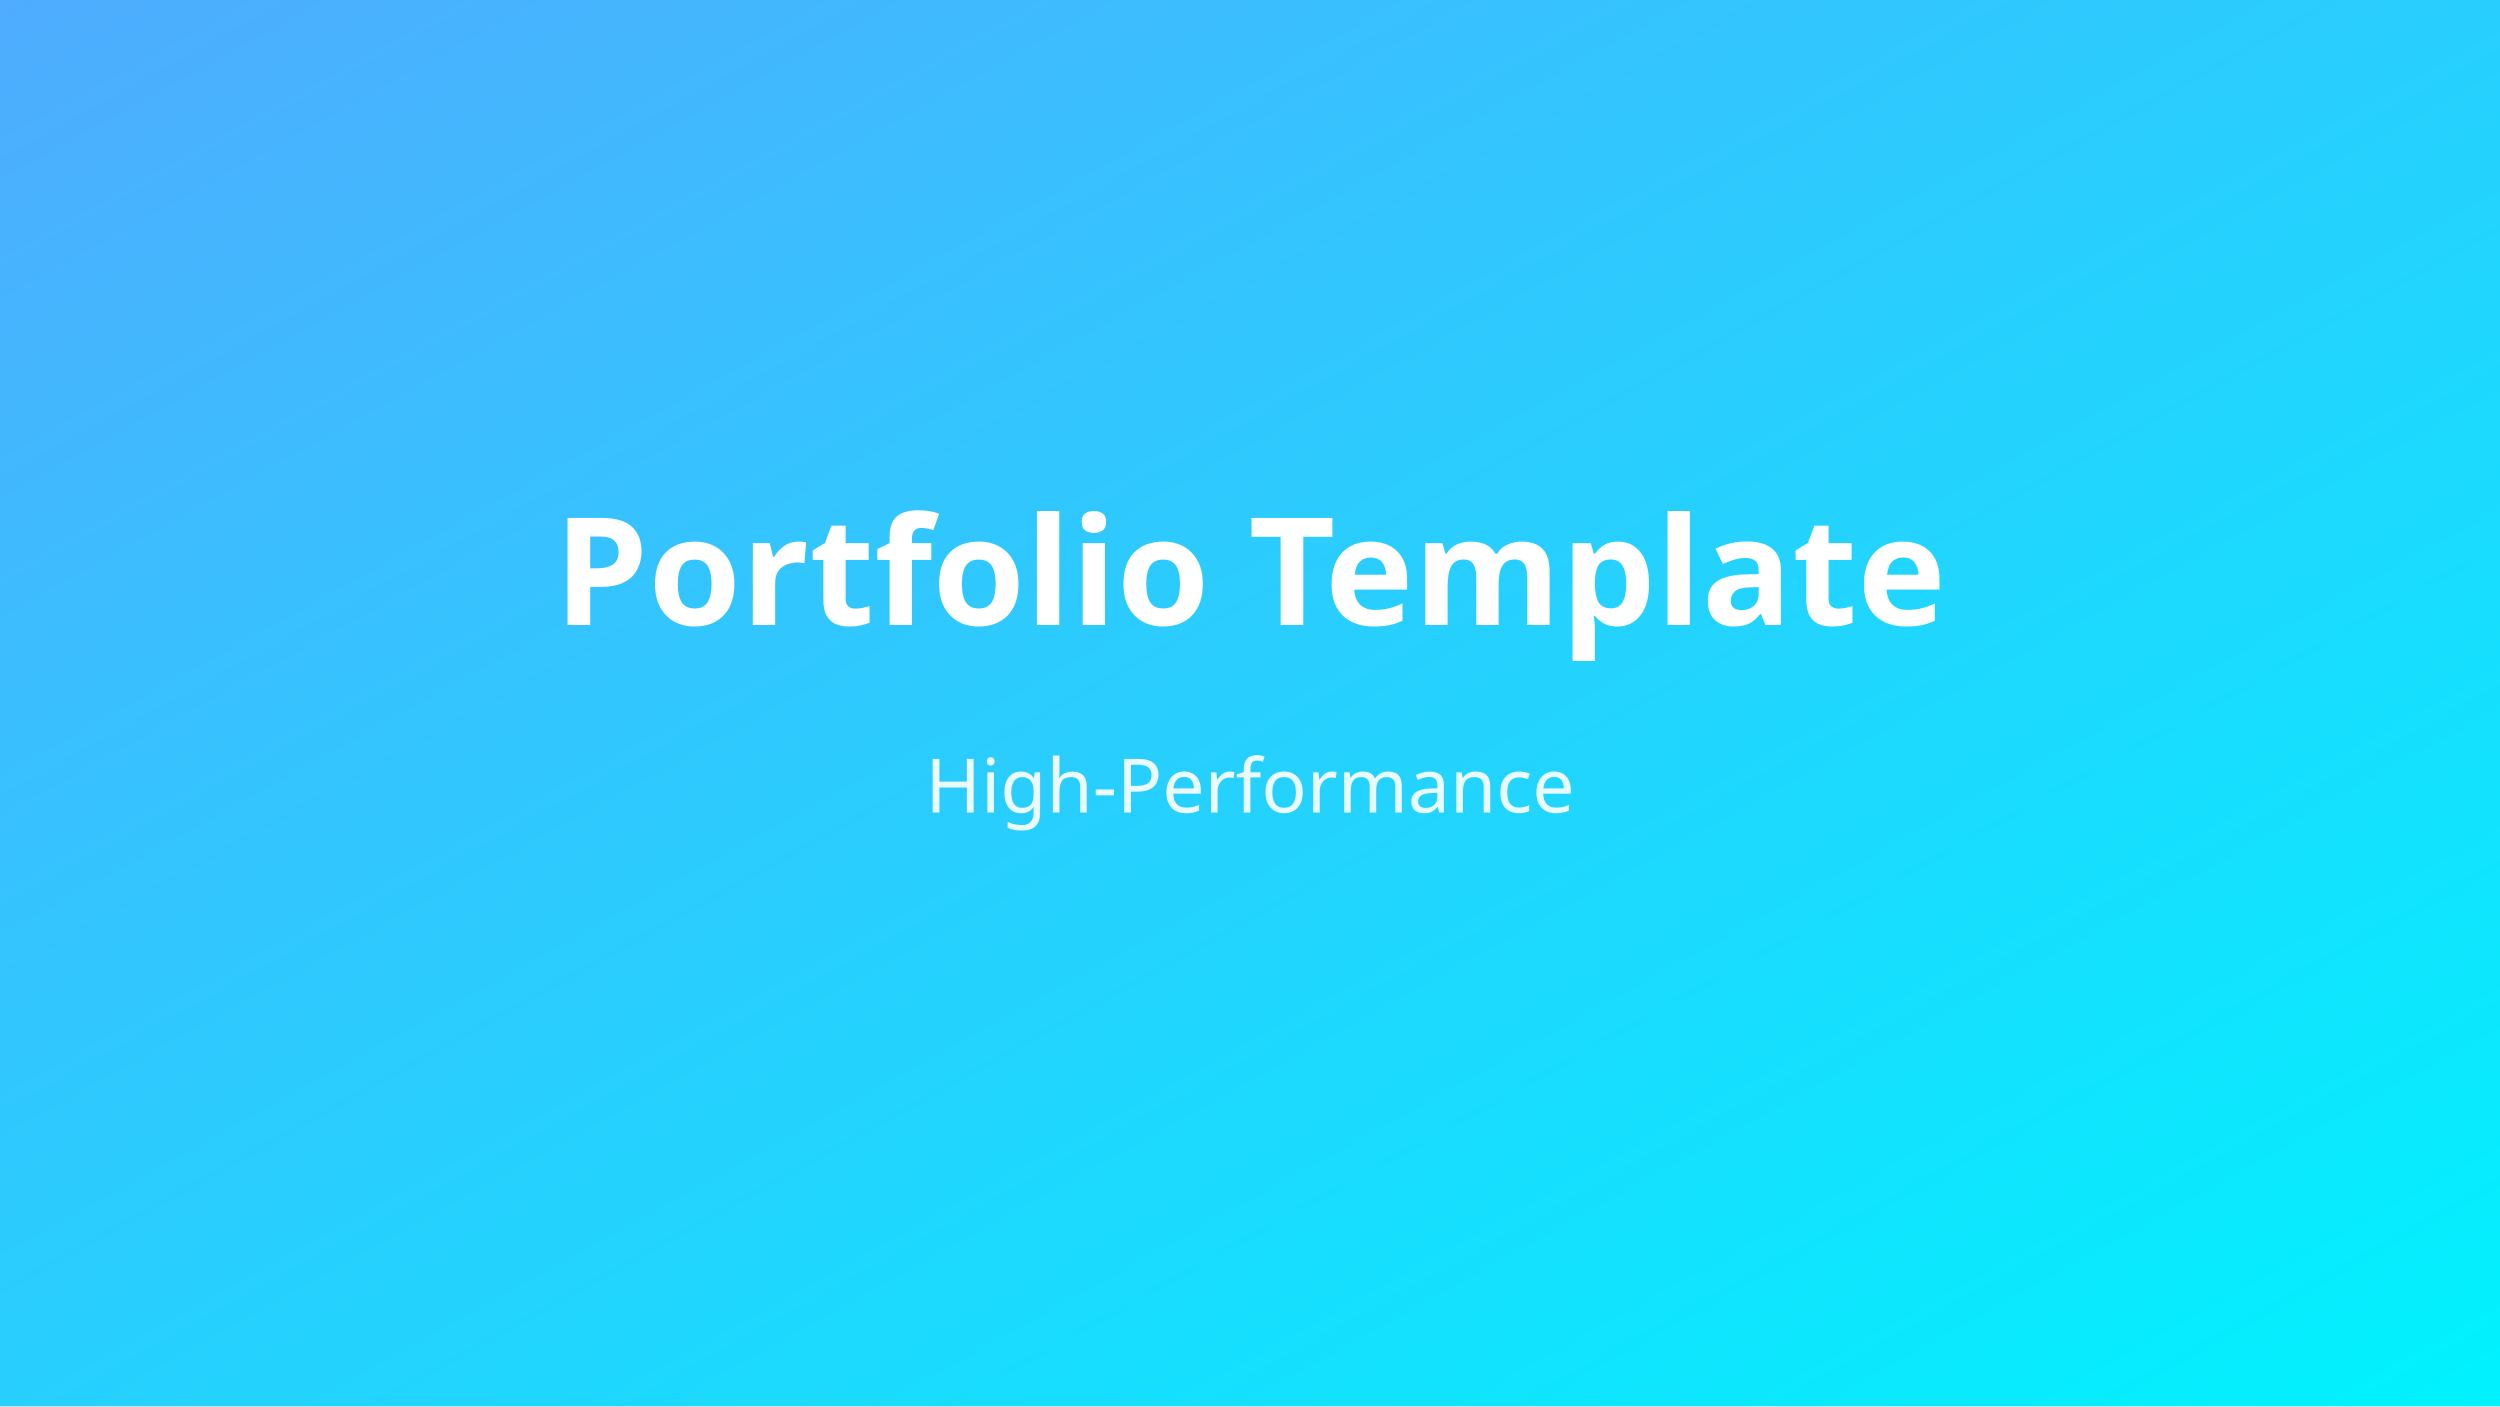
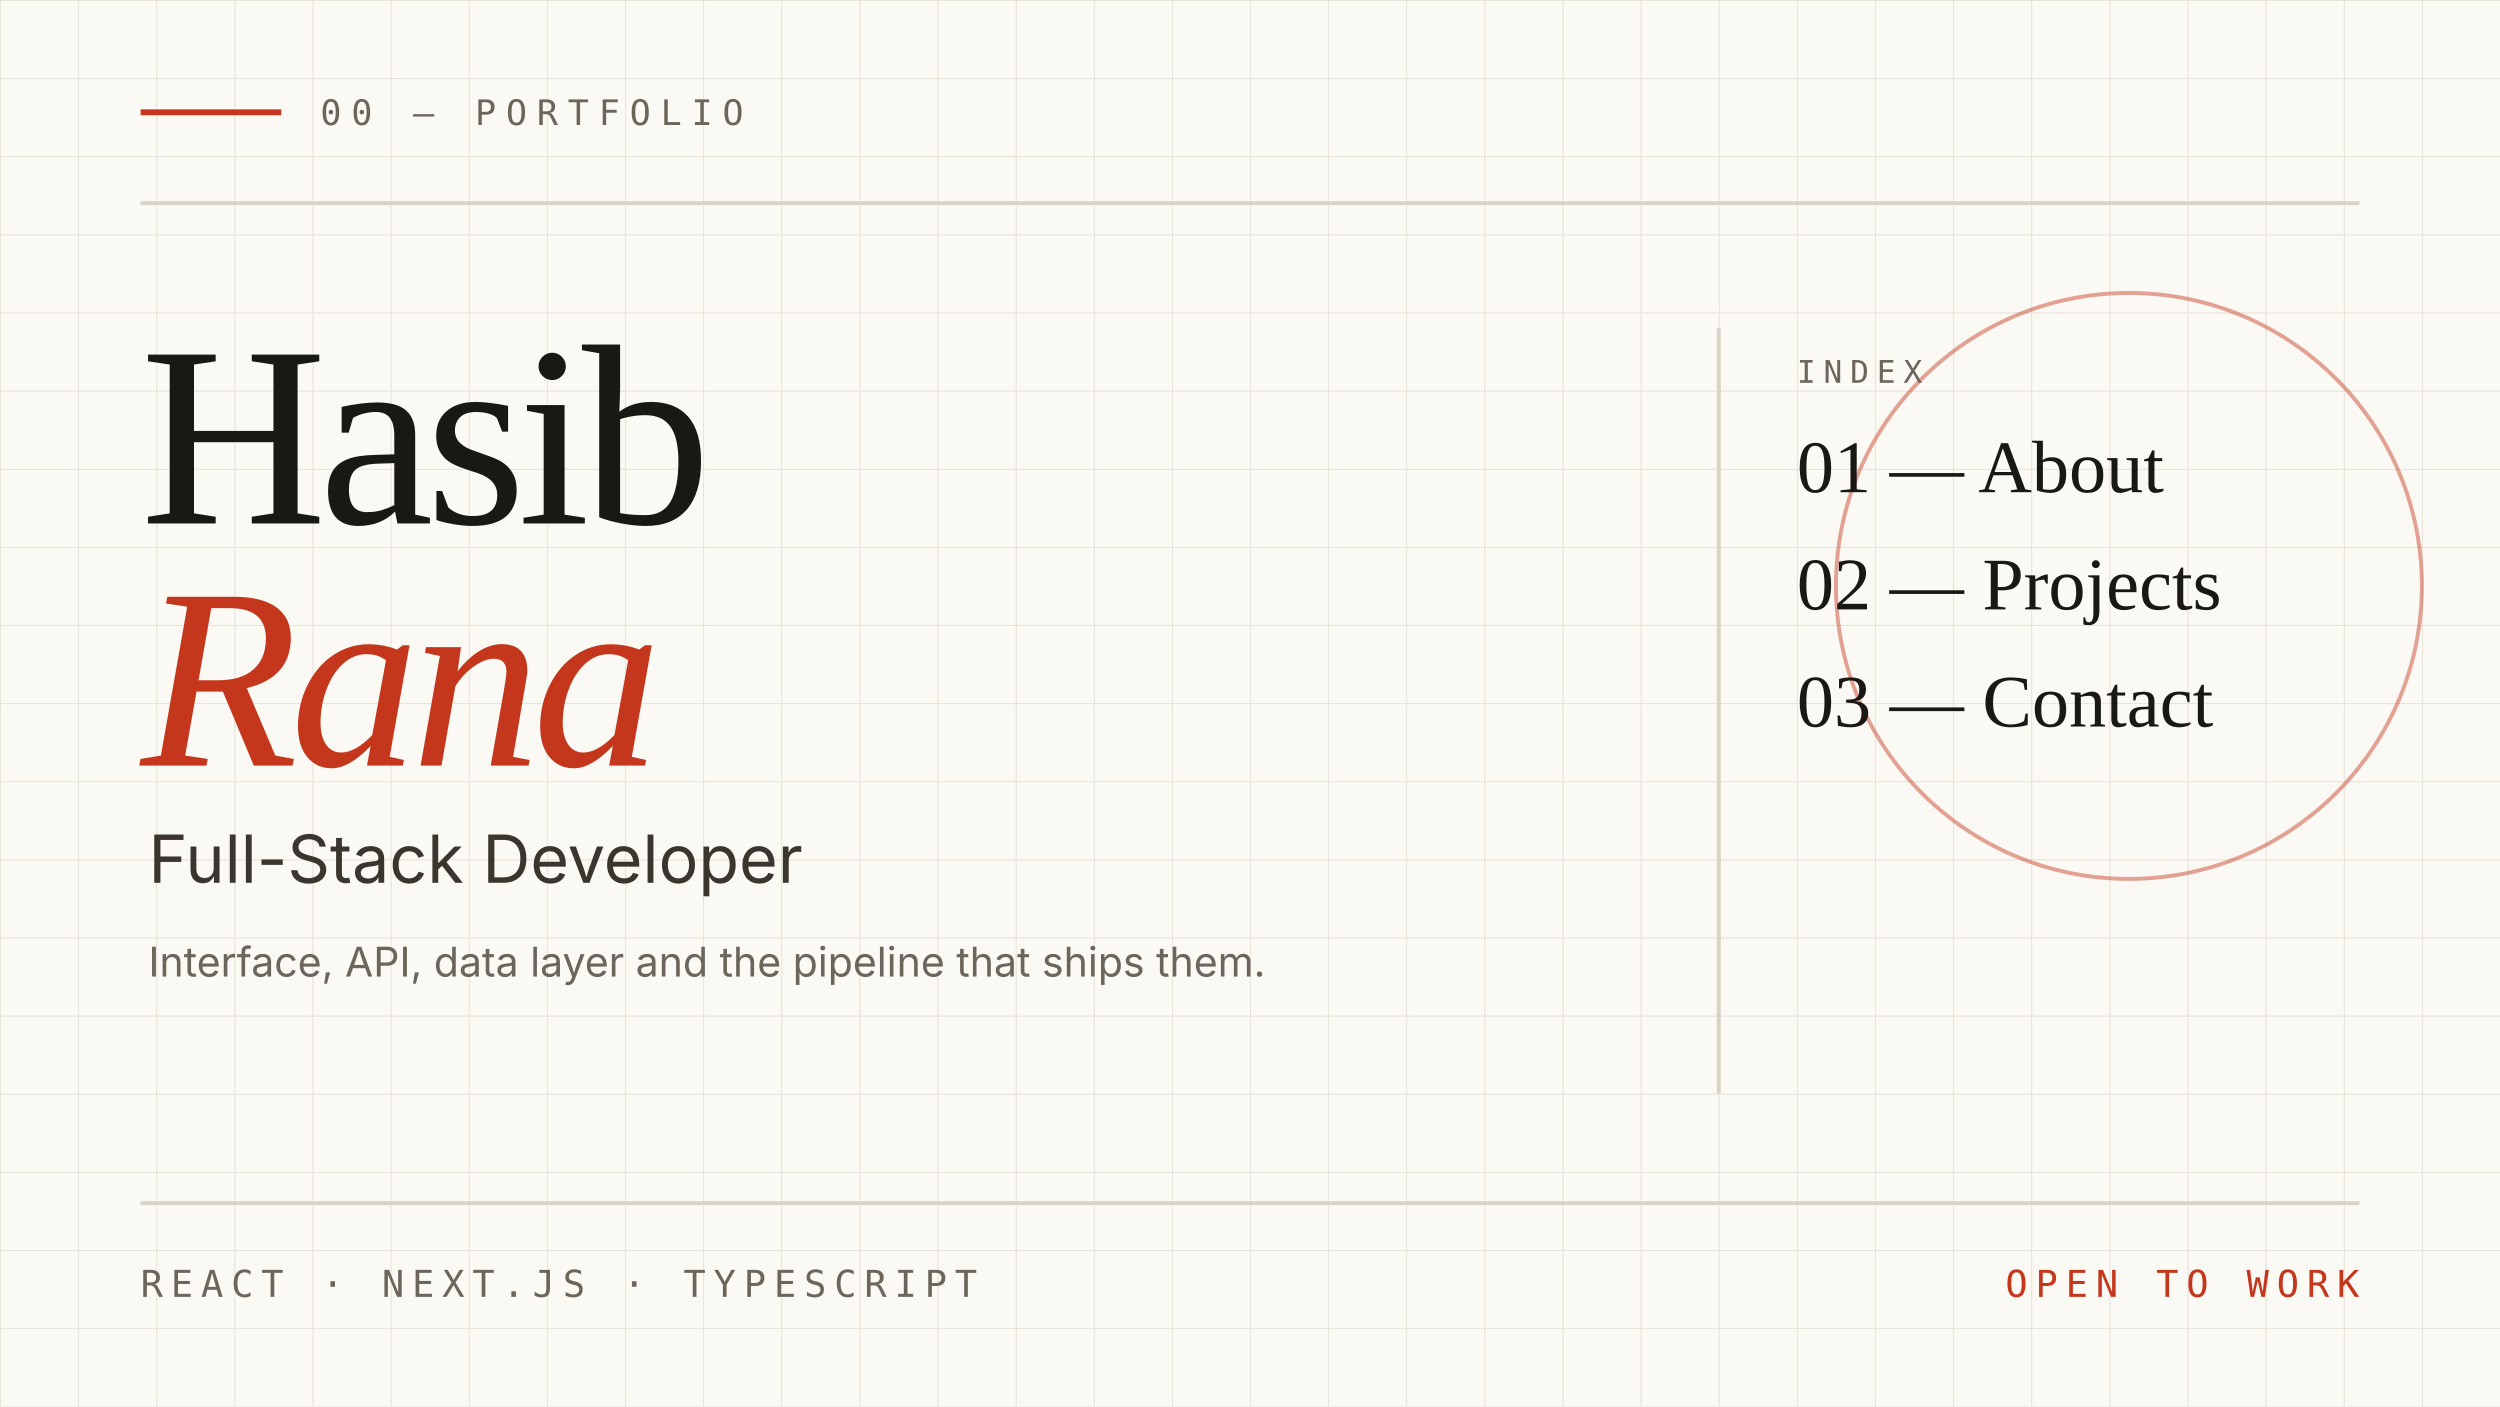
- <svg xmlns="http://www.w3.org/2000/svg" width="800" height="450" viewBox="0 0 800 450">
+ <svg xmlns="http://www.w3.org/2000/svg" width="1280" height="720" viewBox="0 0 1280 720" role="img" aria-label="Editorial Swiss portfolio preview">
  <defs>
-     <linearGradient id="project3" x1="0%" y1="0%" x2="100%" y2="100%">
-       <stop offset="0%" style="stop-color:#4facfe;stop-opacity:1" />
-       <stop offset="100%" style="stop-color:#00f2fe;stop-opacity:1" />
-     </linearGradient>
+     <pattern id="grid" width="40" height="40" patternUnits="userSpaceOnUse">
+       <path d="M40 0H0V40" fill="none" stroke="#E7E2D8" stroke-width="1" />
+     </pattern>
  </defs>
-   <rect width="800" height="450" fill="url(#project3)" />
-   <text x="400" y="200" font-family="system-ui, sans-serif" font-size="48" font-weight="bold" fill="white" text-anchor="middle">Portfolio Template</text>
-   <text x="400" y="260" font-family="system-ui, sans-serif" font-size="24" fill="white" text-anchor="middle" opacity="0.9">High-Performance</text>
+   <rect width="1280" height="720" fill="#FBF9F4" />
+   <rect width="1280" height="720" fill="url(#grid)" />
+   <rect x="72" y="56" width="72" height="3" fill="#C4371C" />
+   <text x="164" y="64" font-family="ui-monospace, SFMono-Regular, Menlo, monospace" font-size="18" letter-spacing="5" fill="#6B655C">00 — PORTFOLIO</text>
+   <line x1="72" y1="104" x2="1208" y2="104" stroke="#D9D3C7" stroke-width="2" />
+   <text x="72" y="268" font-family="Georgia, 'Times New Roman', serif" font-size="132" letter-spacing="-4" fill="#1A1815">Hasib</text>
+   <text x="72" y="392" font-family="Georgia, 'Times New Roman', serif" font-size="132" font-style="italic" letter-spacing="-4" fill="#C4371C">Rana</text>
+   <text x="76" y="452" font-family="system-ui, -apple-system, sans-serif" font-size="34" fill="#3A362F">Full-Stack Developer</text>
+   <text x="76" y="500" font-family="system-ui, -apple-system, sans-serif" font-size="21" fill="#6B655C">Interface, API, data layer and the pipeline that ships them.</text>
+   <circle cx="1090" cy="300" r="150" fill="none" stroke="#C4371C" stroke-opacity="0.45" stroke-width="2" />
+   <line x1="880" y1="168" x2="880" y2="560" stroke="#D9D3C7" stroke-width="2" />
+   <text x="920" y="196" font-family="ui-monospace, SFMono-Regular, Menlo, monospace" font-size="16" letter-spacing="4" fill="#6B655C">INDEX</text>
+   <text x="920" y="252" font-family="Georgia, 'Times New Roman', serif" font-size="38" fill="#1A1815">01 — About</text>
+   <text x="920" y="312" font-family="Georgia, 'Times New Roman', serif" font-size="38" fill="#1A1815">02 — Projects</text>
+   <text x="920" y="372" font-family="Georgia, 'Times New Roman', serif" font-size="38" fill="#1A1815">03 — Contact</text>
+   <line x1="72" y1="616" x2="1208" y2="616" stroke="#D9D3C7" stroke-width="2" />
+   <text x="72" y="664" font-family="ui-monospace, SFMono-Regular, Menlo, monospace" font-size="19" letter-spacing="4" fill="#6B655C">REACT · NEXT.JS · TYPESCRIPT</text>
+   <text x="1208" y="664" text-anchor="end" font-family="ui-monospace, SFMono-Regular, Menlo, monospace" font-size="19" letter-spacing="4" fill="#C4371C">OPEN TO WORK</text>
</svg>
